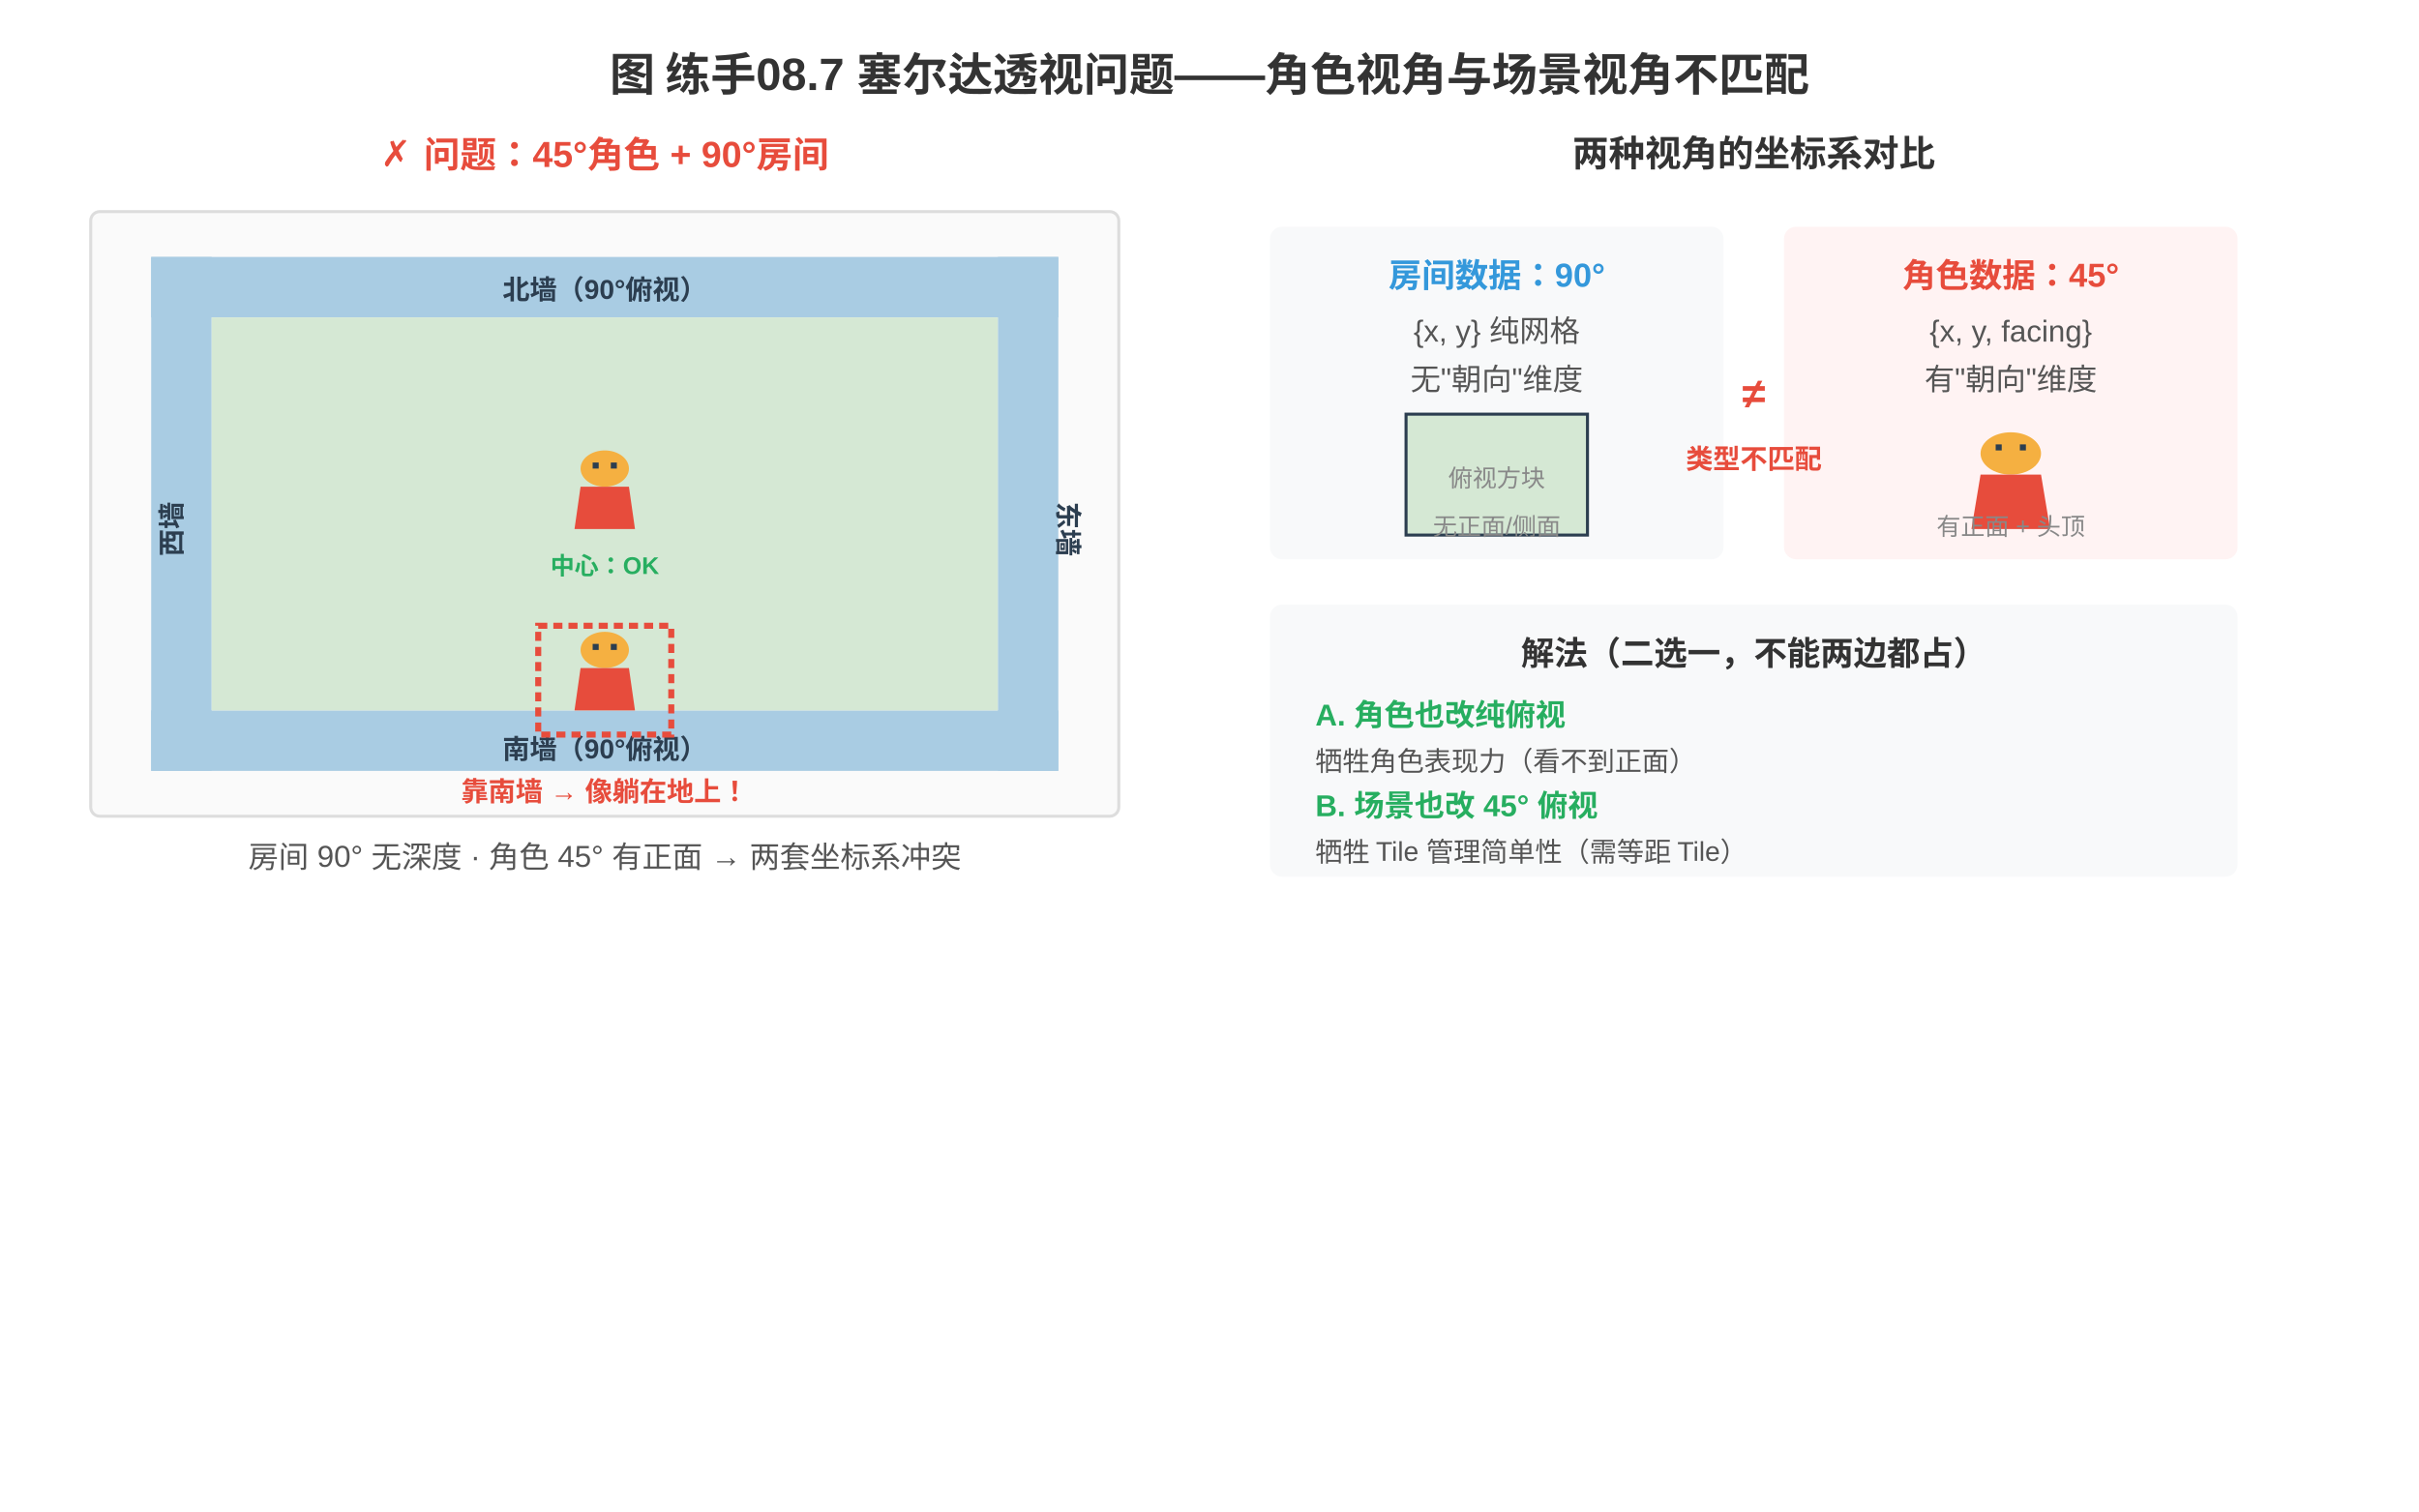
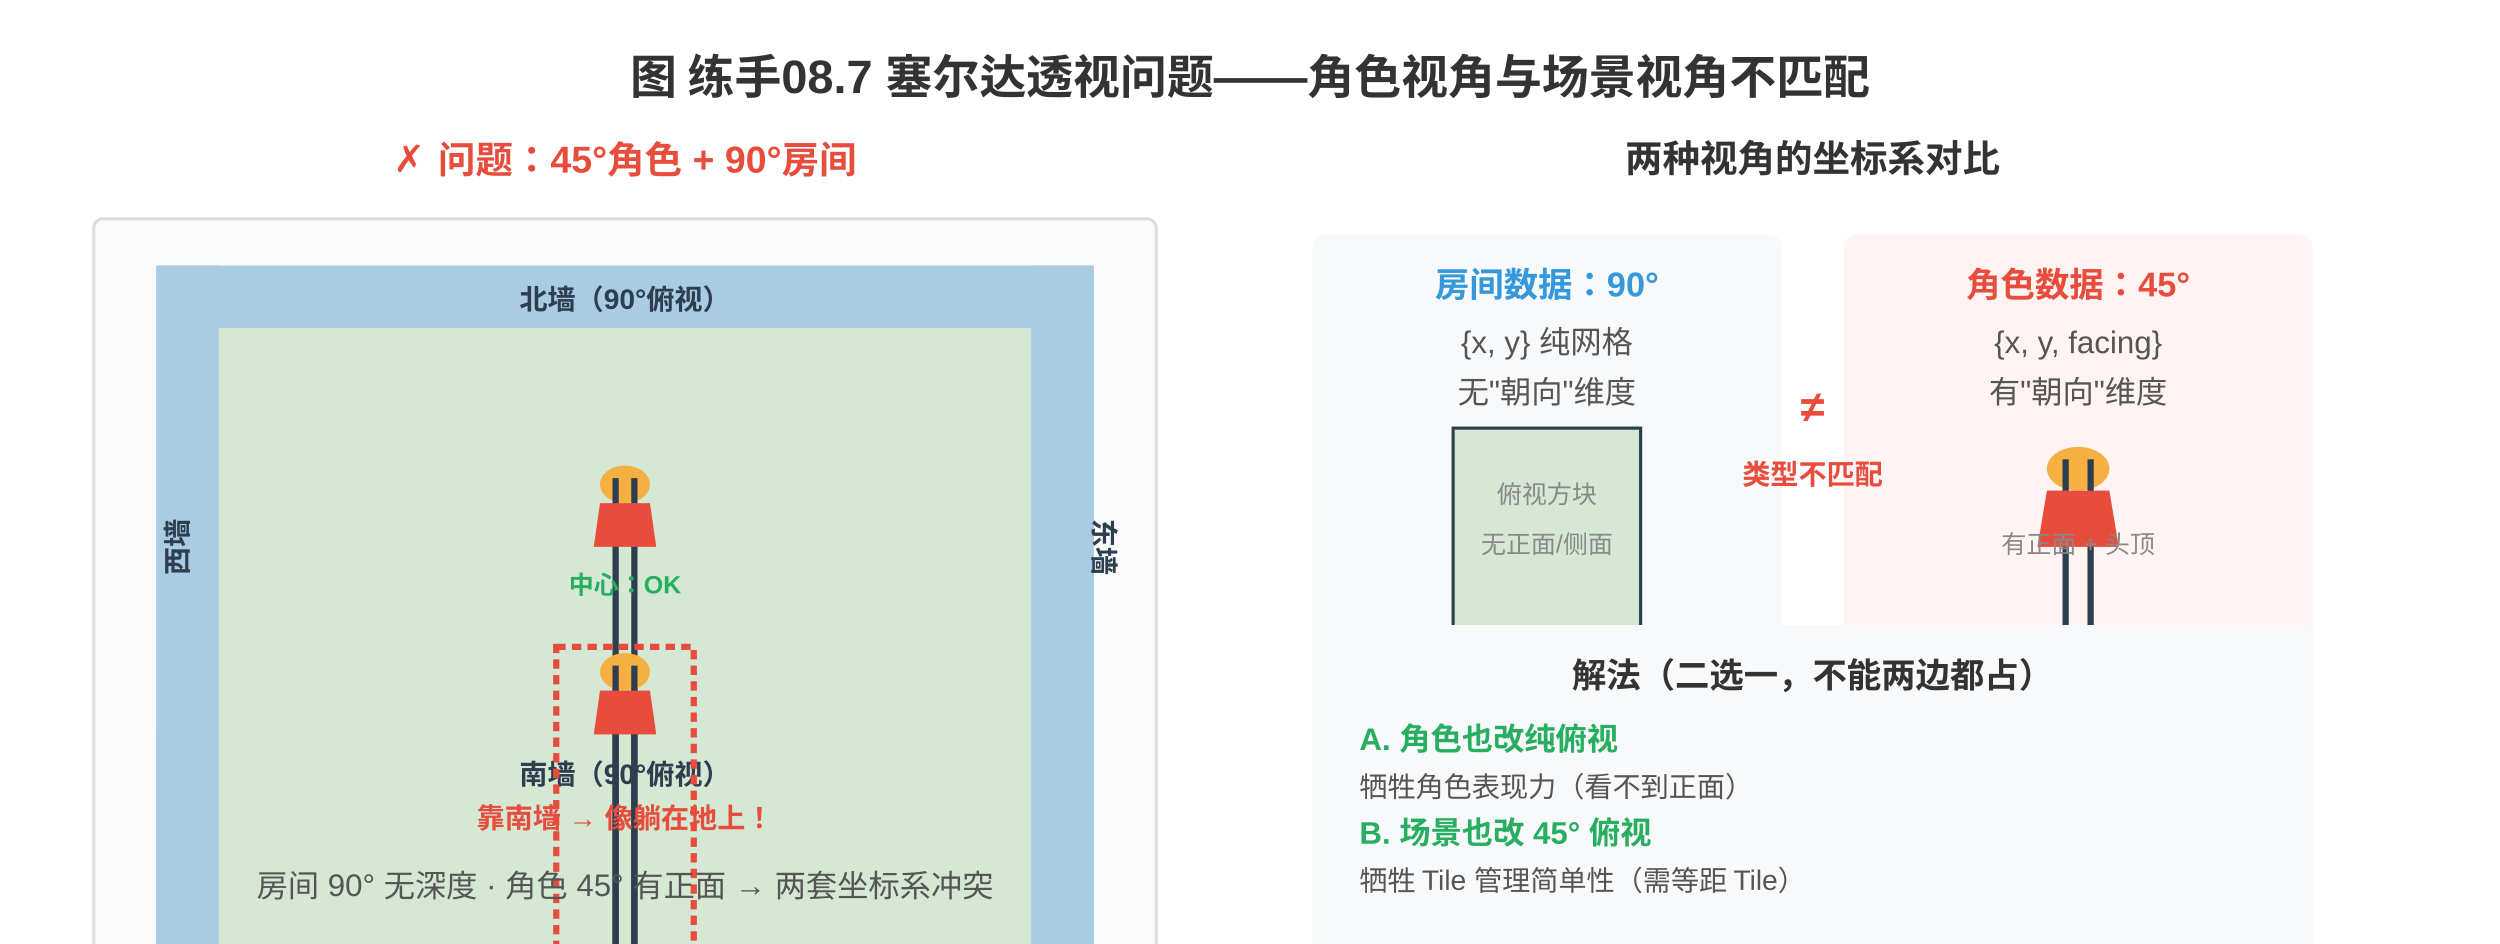
- <svg xmlns="http://www.w3.org/2000/svg" viewBox="0 0 800 500" width="800" height="500">
+ <svg xmlns="http://www.w3.org/2000/svg" viewBox="0 0 800 302" width="800" height="302">
  <style>
    text { font-family: 'PingFang SC','Microsoft YaHei',Arial,sans-serif; }
    .title { font-size: 15px; font-weight: bold; fill: #333; }
    .room-floor { fill: #D5E8D4; }
    .room-wall-n { fill: #A9CCE3; }
    .room-wall-s { fill: #A9CCE3; }
    .room-wall-e { fill: #A9CCE3; }
    .room-wall-w { fill: #A9CCE3; }
    .wall-edge { stroke: #2C3E50; stroke-width: 1.5; fill: none; }
    .char-body { fill: #E74C3C; }
    .char-head { fill: #F5B041; }
    .char-face { fill: #2C3E50; }
    .panel-label { font-size: 12px; font-weight: bold; }
    .panel-bg { fill: #fafafa; stroke: #ddd; stroke-width: 1; }
    .arrow { stroke: #E74C3C; stroke-width: 2; fill: none; marker-end: url(#arrowhead08); }
  </style>
  <defs>
    <marker id="arrowhead08" markerWidth="6" markerHeight="4" refX="5" refY="2" orient="auto">
      <polygon points="0,0 6,2 0,4" fill="#E74C3C" />
    </marker>
  </defs>
  <text x="400" y="30" class="title" text-anchor="middle">图 练手08.7 塞尔达透视问题——角色视角与场景视角不匹配</text>
  <g transform="translate(30, 55)">
    <text x="170" y="0" class="panel-label" fill="#E74C3C" text-anchor="middle">✗ 问题：45°角色 + 90°房间</text>
-     <rect x="0" y="15" width="340" height="200" class="panel-bg" rx="3" />
-     <rect x="20" y="30" width="300" height="20" class="room-wall-n" />
-     <rect x="20" y="30" width="20" height="170" class="room-wall-w" />
-     <rect x="300" y="30" width="20" height="170" class="room-wall-e" />
-     <rect x="20" y="180" width="300" height="20" class="room-wall-s" />
-     <rect x="40" y="50" width="260" height="130" class="room-floor" />
+     <rect x="0" y="15" width="340" height="302" class="panel-bg" rx="3" />
+     <rect x="20" y="30" width="300" height="302" class="room-wall-n" />
+     <rect x="20" y="30" width="20" height="302" class="room-wall-w" />
+     <rect x="300" y="30" width="20" height="302" class="room-wall-e" />
+     <rect x="20" y="180" width="300" height="302" class="room-wall-s" />
+     <rect x="40" y="50" width="260" height="302" class="room-floor" />
    <text x="170" y="44" style="font-size:9px;fill:#2C3E50;font-weight:bold;text-anchor:middle;">北墙（90°俯视）</text>
    <text x="170" y="196" style="font-size:9px;fill:#2C3E50;font-weight:bold;text-anchor:middle;">南墙（90°俯视）</text>
    <text x="30" y="120" style="font-size:9px;fill:#2C3E50;font-weight:bold;text-anchor:middle;" transform="rotate(-90 30 120)">西墙</text>
    <text x="320" y="120" style="font-size:9px;fill:#2C3E50;font-weight:bold;text-anchor:middle;" transform="rotate(90 320 120)">东墙</text>
    <g transform="translate(160, 100)">
      <ellipse cx="10" cy="0" rx="8" ry="6" class="char-head" />
-       <rect x="6" y="-2" width="2" height="2" class="char-face" />
-       <rect x="12" y="-2" width="2" height="2" class="char-face" />
+       <rect x="6" y="-2" width="2" height="302" class="char-face" />
+       <rect x="12" y="-2" width="2" height="302" class="char-face" />
      <polygon points="2,6 18,6 20,20 0,20" class="char-body" />
      <text x="10" y="35" style="font-size:8px;fill:#27AE60;font-weight:bold;text-anchor:middle;">中心：OK</text>
    </g>
    <g transform="translate(160, 160)">
      <ellipse cx="10" cy="0" rx="8" ry="6" class="char-head" />
-       <rect x="6" y="-2" width="2" height="2" class="char-face" />
-       <rect x="12" y="-2" width="2" height="2" class="char-face" />
+       <rect x="6" y="-2" width="2" height="302" class="char-face" />
+       <rect x="12" y="-2" width="2" height="302" class="char-face" />
      <polygon points="2,6 18,6 20,20 0,20" class="char-body" />
    </g>
-     <rect x="148" y="152" width="44" height="36" fill="none" stroke="#E74C3C" stroke-width="2" stroke-dasharray="3,2" />
+     <rect x="148" y="152" width="44" height="302" fill="none" stroke="#E74C3C" stroke-width="2" stroke-dasharray="3,2" />
    <text x="170" y="210" style="font-size:9px;fill:#E74C3C;font-weight:bold;text-anchor:middle;">靠南墙 → 像躺在地上！</text>
    <text x="170" y="232" style="font-size:10px;fill:#555;text-anchor:middle;">房间 90° 无深度 · 角色 45° 有正面 → 两套坐标系冲突</text>
  </g>
  <g transform="translate(420, 55)">
    <text x="160" y="0" class="panel-label" fill="#333" text-anchor="middle">两种视角的坐标系对比</text>
-     <rect x="0" y="20" width="150" height="110" fill="#F8F9FA" rx="4" />
+     <rect x="0" y="20" width="150" height="302" fill="#F8F9FA" rx="4" />
    <text x="75" y="40" style="font-size:11px;font-weight:bold;fill:#3498DB;text-anchor:middle;">房间数据：90°</text>
    <text x="75" y="58" style="font-size:10px;fill:#555;text-anchor:middle;">{x, y} 纯网格</text>
    <text x="75" y="74" style="font-size:10px;fill:#555;text-anchor:middle;">无"朝向"维度</text>
-     <rect x="45" y="82" width="60" height="40" fill="#D5E8D4" stroke="#2C3E50" stroke-width="1" />
+     <rect x="45" y="82" width="60" height="302" fill="#D5E8D4" stroke="#2C3E50" stroke-width="1" />
    <text x="75" y="106" style="font-size:8px;fill:#888;text-anchor:middle;">俯视方块</text>
    <text x="75" y="122" style="font-size:8px;fill:#888;text-anchor:middle;">无正面/侧面</text>
-     <rect x="170" y="20" width="150" height="110" fill="#FFF3F3" rx="4" />
+     <rect x="170" y="20" width="150" height="302" fill="#FFF3F3" rx="4" />
    <text x="245" y="40" style="font-size:11px;font-weight:bold;fill:#E74C3C;text-anchor:middle;">角色数据：45°</text>
    <text x="245" y="58" style="font-size:10px;fill:#555;text-anchor:middle;">{x, y, facing}</text>
    <text x="245" y="74" style="font-size:10px;fill:#555;text-anchor:middle;">有"朝向"维度</text>
    <ellipse cx="245" cy="95" rx="10" ry="7" fill="#F5B041" />
-     <rect x="240" y="92" width="2" height="2" fill="#2C3E50" />
-     <rect x="248" y="92" width="2" height="2" fill="#2C3E50" />
+     <rect x="240" y="92" width="2" height="302" fill="#2C3E50" />
+     <rect x="248" y="92" width="2" height="302" fill="#2C3E50" />
    <polygon points="235,102 255,102 258,120 232,120" fill="#E74C3C" />
    <text x="245" y="122" style="font-size:8px;fill:#888;text-anchor:middle;">有正面 + 头顶</text>
    <text x="160" y="80" style="font-size:14px;font-weight:bold;fill:#E74C3C;text-anchor:middle;">≠</text>
    <text x="160" y="100" style="font-size:9px;fill:#E74C3C;font-weight:bold;text-anchor:middle;">类型不匹配</text>
-     <rect x="0" y="145" width="320" height="90" fill="#F8F9FA" rx="4" />
+     <rect x="0" y="145" width="320" height="302" fill="#F8F9FA" rx="4" />
    <text x="160" y="165" style="font-size:11px;font-weight:bold;fill:#333;text-anchor:middle;">解法（二选一，不能两边都占）</text>
    <text x="15" y="185" style="font-size:10px;fill:#27AE60;font-weight:bold;">A. 角色也改纯俯视</text>
    <text x="15" y="200" style="font-size:9px;fill:#555;">牺牲角色表现力（看不到正面）</text>
    <text x="15" y="215" style="font-size:10px;fill:#27AE60;font-weight:bold;">B. 场景也改 45° 俯视</text>
    <text x="15" y="230" style="font-size:9px;fill:#555;">牺牲 Tile 管理简单性（需等距 Tile）</text>
  </g>
</svg>
